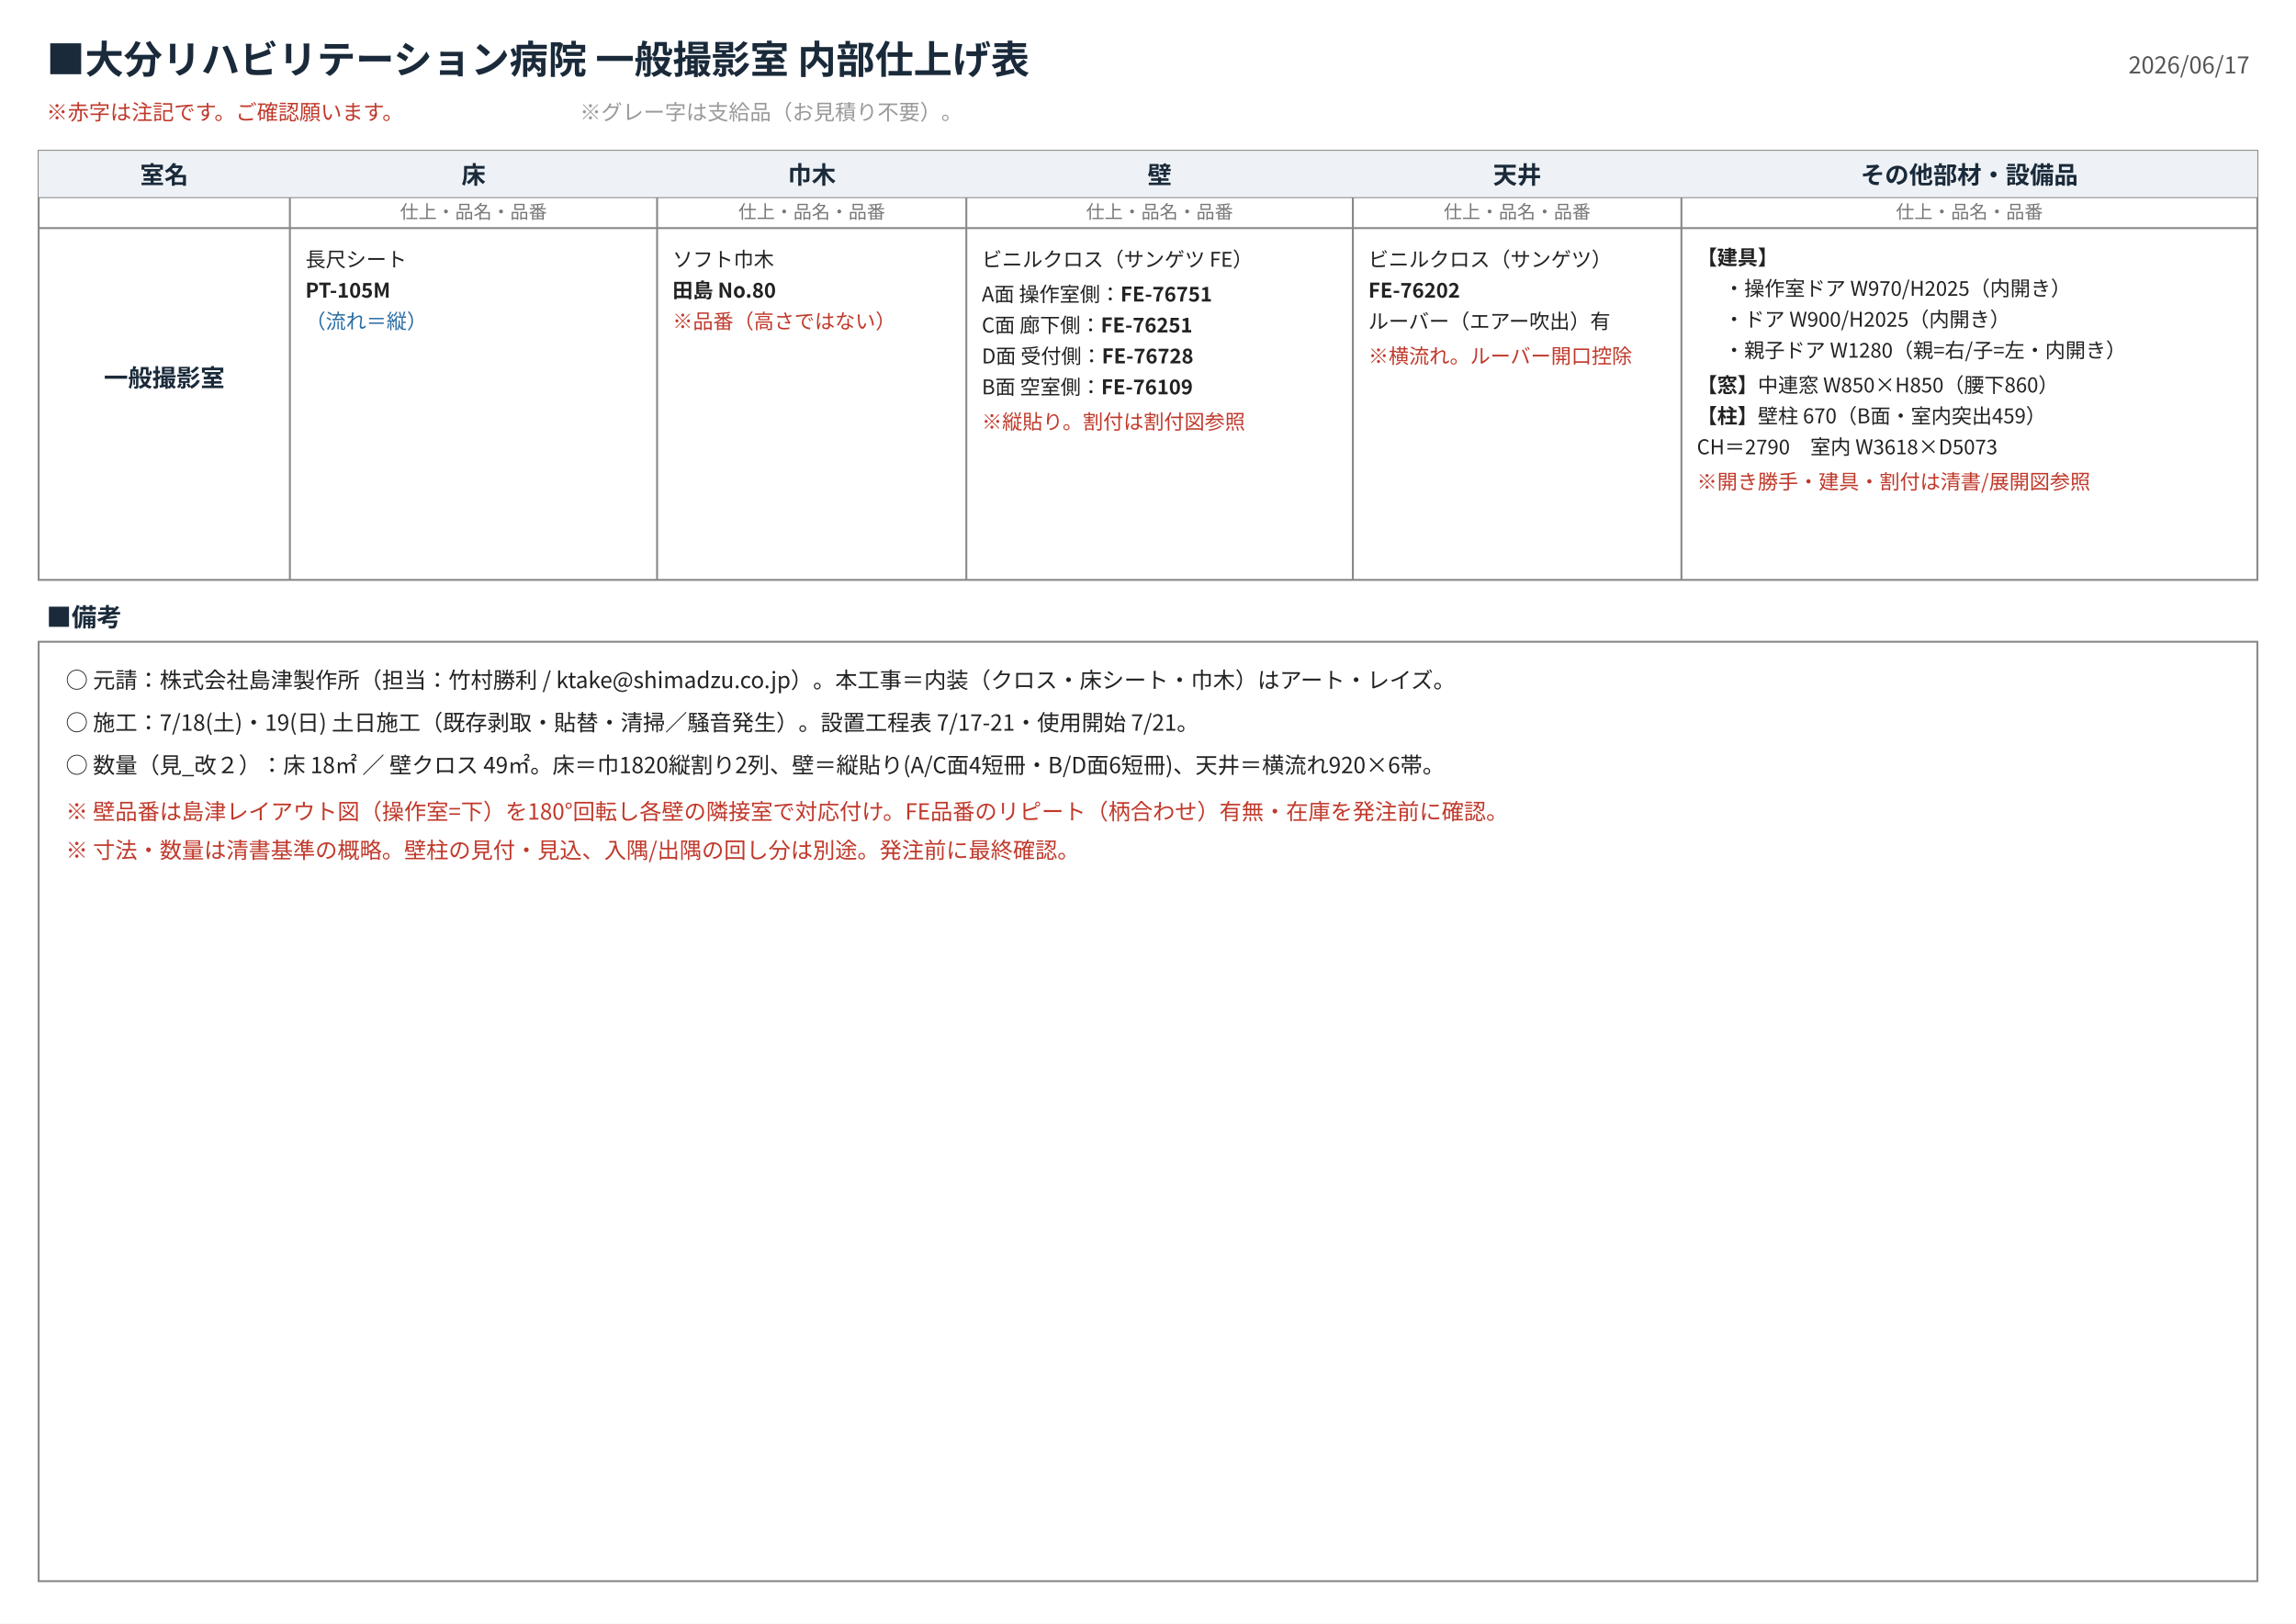
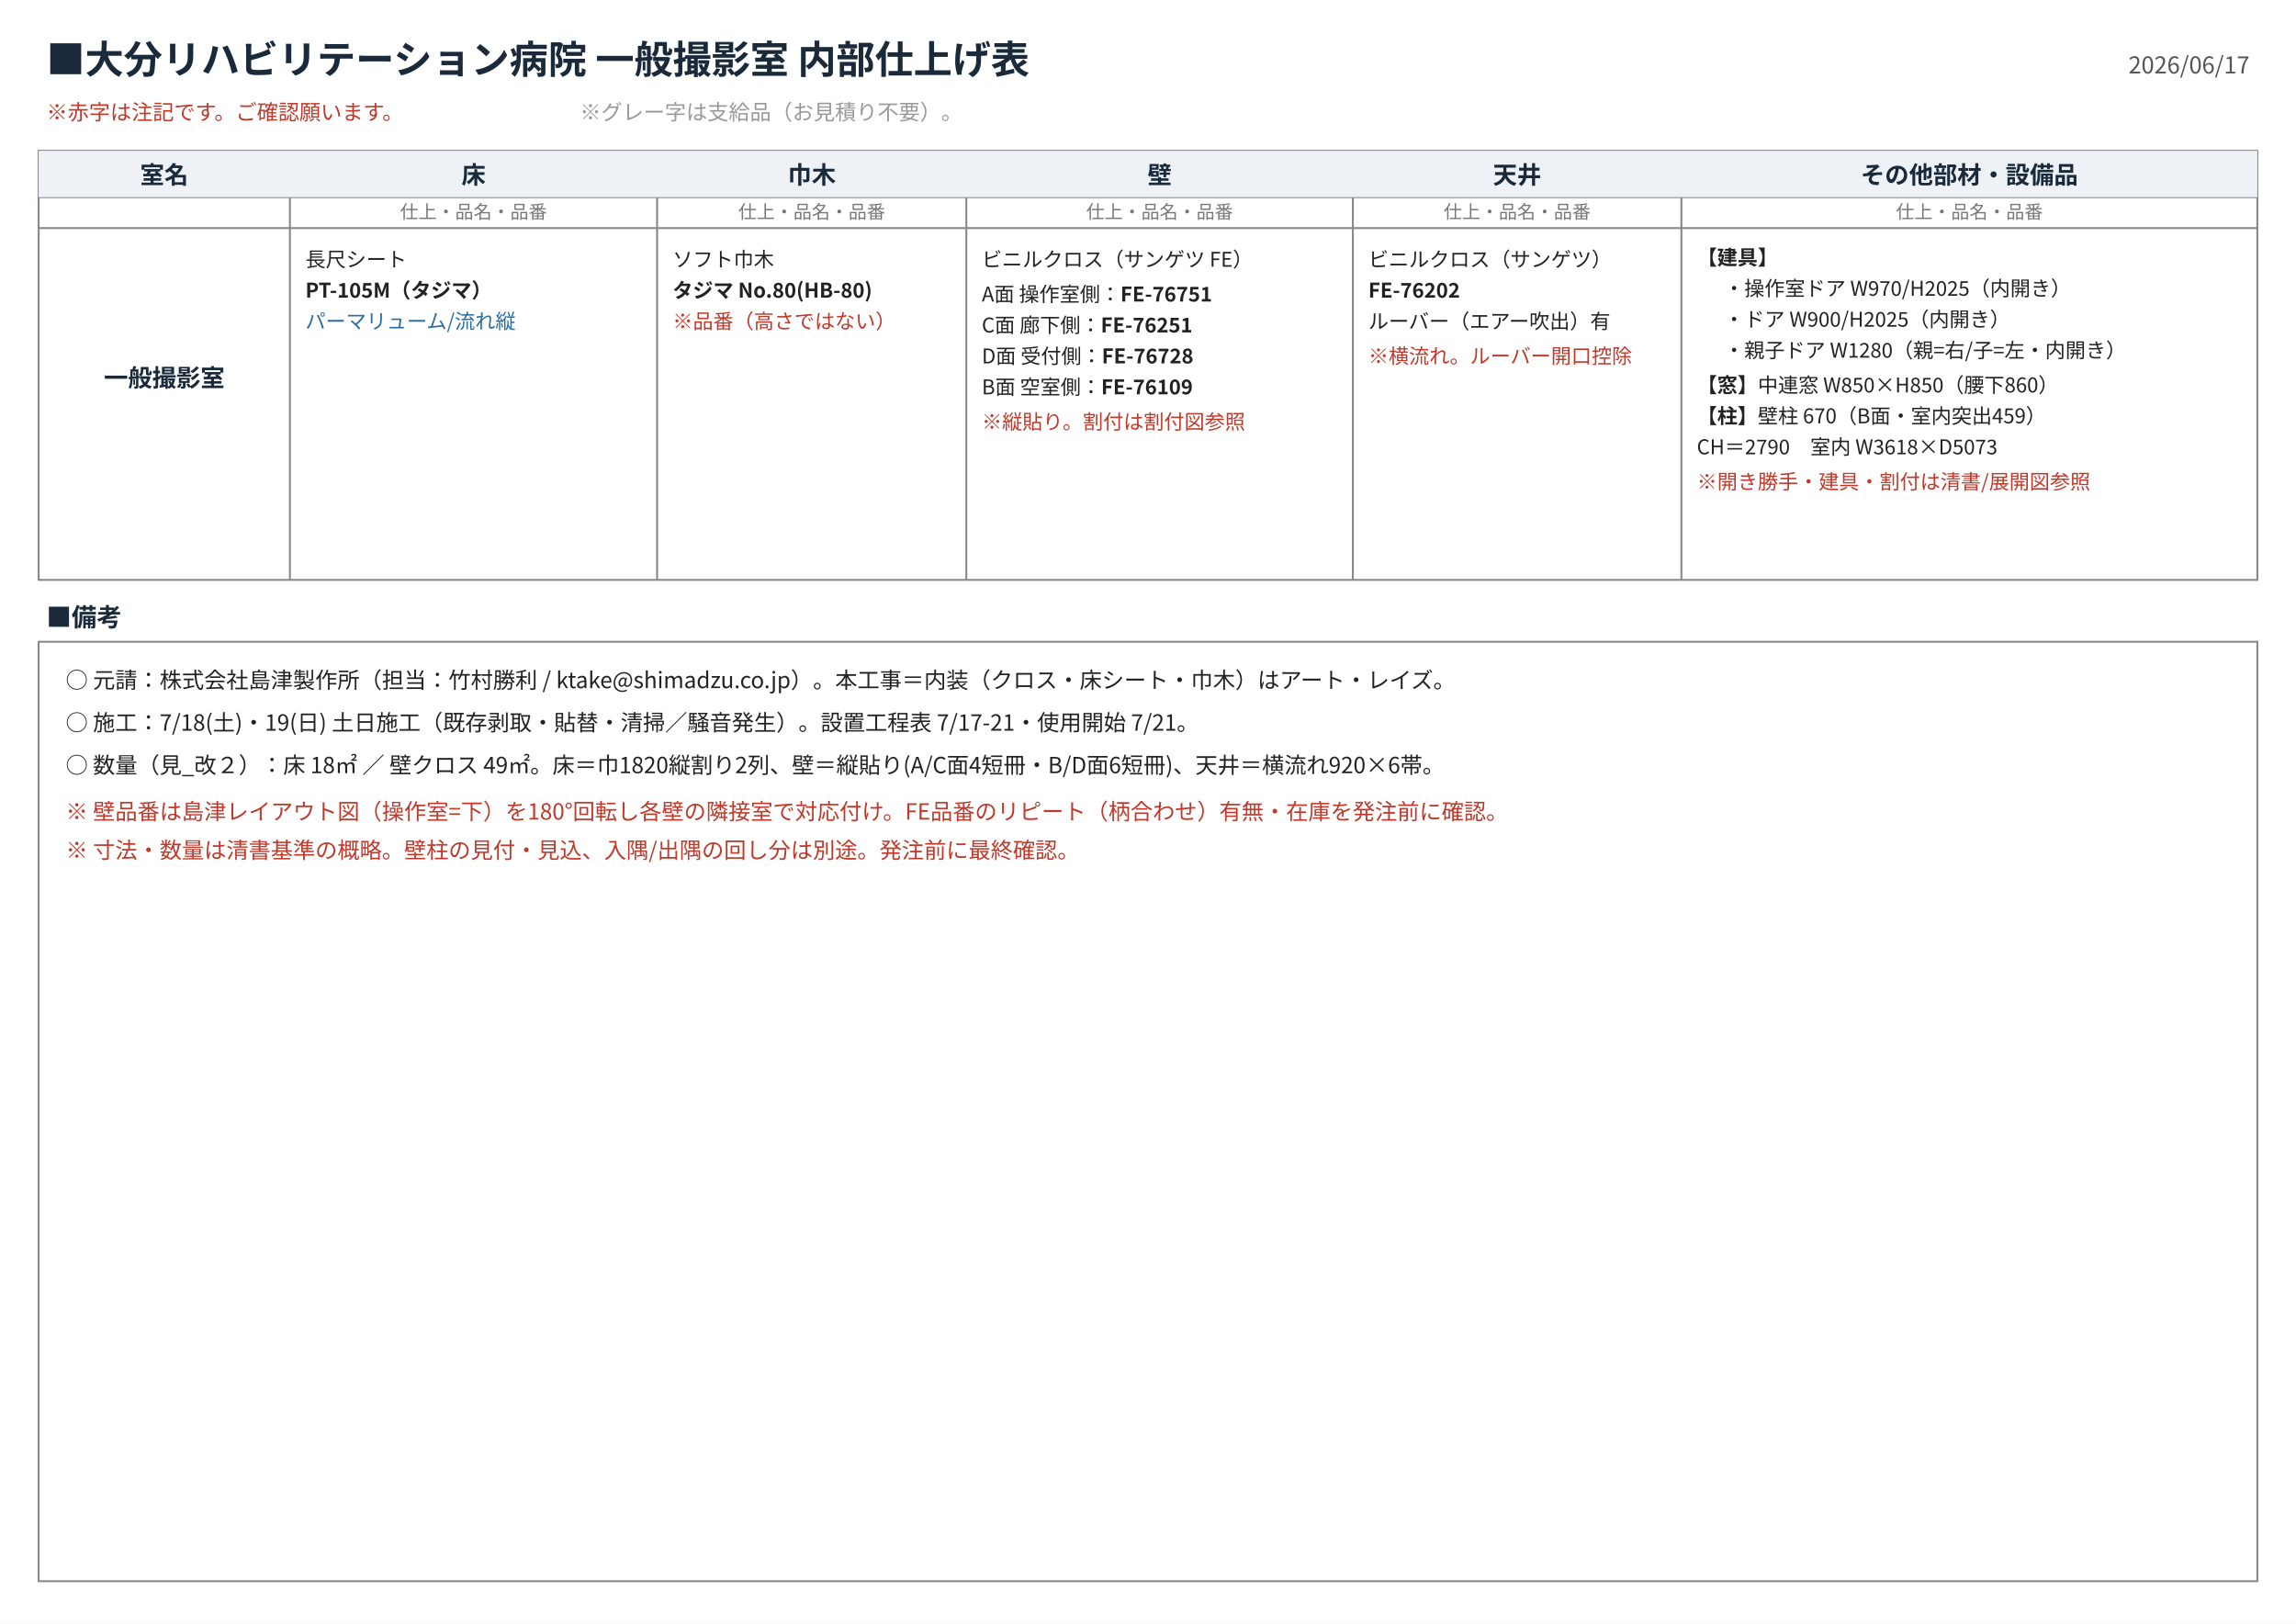
<svg xmlns="http://www.w3.org/2000/svg" viewBox="0 0 1188 840" font-family="'Noto Sans CJK JP','Noto Sans JP','IPAGothic','Yu Gothic','Hiragino Kaku Gothic ProN','Meiryo',sans-serif">
  <rect x="0" y="0" width="1188" height="840" fill="#fff" />
  <text x="24" y="38" font-size="20" font-weight="bold" fill="#1a2a3a">■大分リハビリテーション病院 一般撮影室 内部仕上げ表</text>
  <text x="1164" y="38" font-size="12" fill="#555" text-anchor="end">2026/06/17</text>
  <text x="24" y="62" font-size="11" fill="#c0392b">※赤字は注記です。ご確認願います。</text>
  <text x="300" y="62" font-size="11" fill="#999">※グレー字は支給品（お見積り不要）。</text>
  <g stroke="#888" stroke-width="1" fill="none">
    <rect x="20" y="78" width="1148" height="222" />
    <line x1="20" y1="102" x2="1168" y2="102" />
    <line x1="20" y1="118" x2="1168" y2="118" />
  </g>
  <g stroke="#888" stroke-width="1">
    <line x1="150" y1="78" x2="150" y2="300" />
    <line x1="340" y1="78" x2="340" y2="300" />
    <line x1="500" y1="78" x2="500" y2="300" />
    <line x1="700" y1="78" x2="700" y2="300" />
    <line x1="870" y1="78" x2="870" y2="300" />
  </g>
  <rect x="20" y="78" width="1148" height="24" fill="#eef2f6" />
  <g font-size="12.5" font-weight="bold" fill="#1a2a3a" text-anchor="middle">
    <text x="85" y="95">室名</text>
    <text x="245" y="95">床</text>
    <text x="420" y="95">巾木</text>
    <text x="600" y="95">壁</text>
    <text x="785" y="95">天井</text>
    <text x="1019" y="95">その他部材・設備品</text>
  </g>
  <g font-size="9.5" fill="#777" text-anchor="middle">
    <text x="245" y="113">仕上・品名・品番</text>
    <text x="420" y="113">仕上・品名・品番</text>
    <text x="600" y="113">仕上・品名・品番</text>
    <text x="785" y="113">仕上・品名・品番</text>
    <text x="1019" y="113">仕上・品名・品番</text>
  </g>
  <text x="85" y="200" font-size="12.5" font-weight="bold" fill="#1a2a3a" text-anchor="middle">一般撮影室</text>
  <g font-size="10.5" fill="#222">
    <text x="158" y="138">長尺シート</text>
-     <text x="158" y="154" font-weight="bold">PT-105M</text>
-     <text x="158" y="170" fill="#2a6da3">（流れ＝縦）</text>
+     <text x="158" y="154" font-weight="bold">PT-105M（タジマ）</text>
+     <text x="158" y="170" fill="#2a6da3">パーマリューム/流れ縦</text>
  </g>
  <g font-size="10.5" fill="#222">
    <text x="348" y="138">ソフト巾木</text>
-     <text x="348" y="154" font-weight="bold">田島 No.80</text>
+     <text x="348" y="154" font-weight="bold">タジマ No.80(HB-80)</text>
    <text x="348" y="170" fill="#c0392b">※品番（高さではない）</text>
  </g>
  <g font-size="10.5" fill="#222">
    <text x="508" y="138">ビニルクロス（サンゲツ FE）</text>
    <text x="508" y="156">A面 操作室側：<tspan font-weight="bold">FE-76751</tspan>
    </text>
    <text x="508" y="172">C面 廊下側：<tspan font-weight="bold">FE-76251</tspan>
    </text>
    <text x="508" y="188">D面 受付側：<tspan font-weight="bold">FE-76728</tspan>
    </text>
    <text x="508" y="204">B面 空室側：<tspan font-weight="bold">FE-76109</tspan>
    </text>
    <text x="508" y="222" fill="#c0392b">※縦貼り。割付は割付図参照</text>
  </g>
  <g font-size="10.5" fill="#222">
    <text x="708" y="138">ビニルクロス（サンゲツ）</text>
    <text x="708" y="154" font-weight="bold">FE-76202</text>
    <text x="708" y="170">ルーバー（エアー吹出）有</text>
    <text x="708" y="188" fill="#c0392b">※横流れ。ルーバー開口控除</text>
  </g>
  <g font-size="10.5" fill="#222">
    <text x="878" y="137" font-weight="bold">【建具】</text>
    <text x="892" y="153">・操作室ドア W970/H2025（内開き）</text>
    <text x="892" y="169">・ドア W900/H2025（内開き）</text>
    <text x="892" y="185">・親子ドア W1280（親=右/子=左・内開き）</text>
    <text x="878" y="203" font-weight="bold">【窓】<tspan font-weight="normal">中連窓 W850×H850（腰下860）</tspan>
    </text>
    <text x="878" y="219" font-weight="bold">【柱】<tspan font-weight="normal">壁柱 670（B面・室内突出459）</tspan>
    </text>
    <text x="878" y="235">CH＝2790　室内 W3618×D5073</text>
    <text x="878" y="253" fill="#c0392b">※開き勝手・建具・割付は清書/展開図参照</text>
  </g>
  <text x="24" y="324" font-size="13" font-weight="bold" fill="#1a2a3a">■備考</text>
  <rect x="20" y="332" width="1148" height="486" fill="#fff" stroke="#888" stroke-width="1" />
  <g font-size="11.5" fill="#222">
    <text x="34" y="356">○ 元請：株式会社島津製作所（担当：竹村勝利 / ktake@shimadzu.co.jp）。本工事＝内装（クロス・床シート・巾木）はアート・レイズ。</text>
    <text x="34" y="378">○ 施工：7/18(土)・19(日) 土日施工（既存剥取・貼替・清掃／騒音発生）。設置工程表 7/17-21・使用開始 7/21。</text>
    <text x="34" y="400">○ 数量（見_改２）：床 18㎡ ／ 壁クロス 49㎡。床＝巾1820縦割り2列、壁＝縦貼り(A/C面4短冊・B/D面6短冊)、天井＝横流れ920×6帯。</text>
    <text x="34" y="424" fill="#c0392b">※ 壁品番は島津レイアウト図（操作室=下）を180°回転し各壁の隣接室で対応付け。FE品番のリピート（柄合わせ）有無・在庫を発注前に確認。</text>
    <text x="34" y="444" fill="#c0392b">※ 寸法・数量は清書基準の概略。壁柱の見付・見込、入隅/出隅の回し分は別途。発注前に最終確認。</text>
  </g>
</svg>
